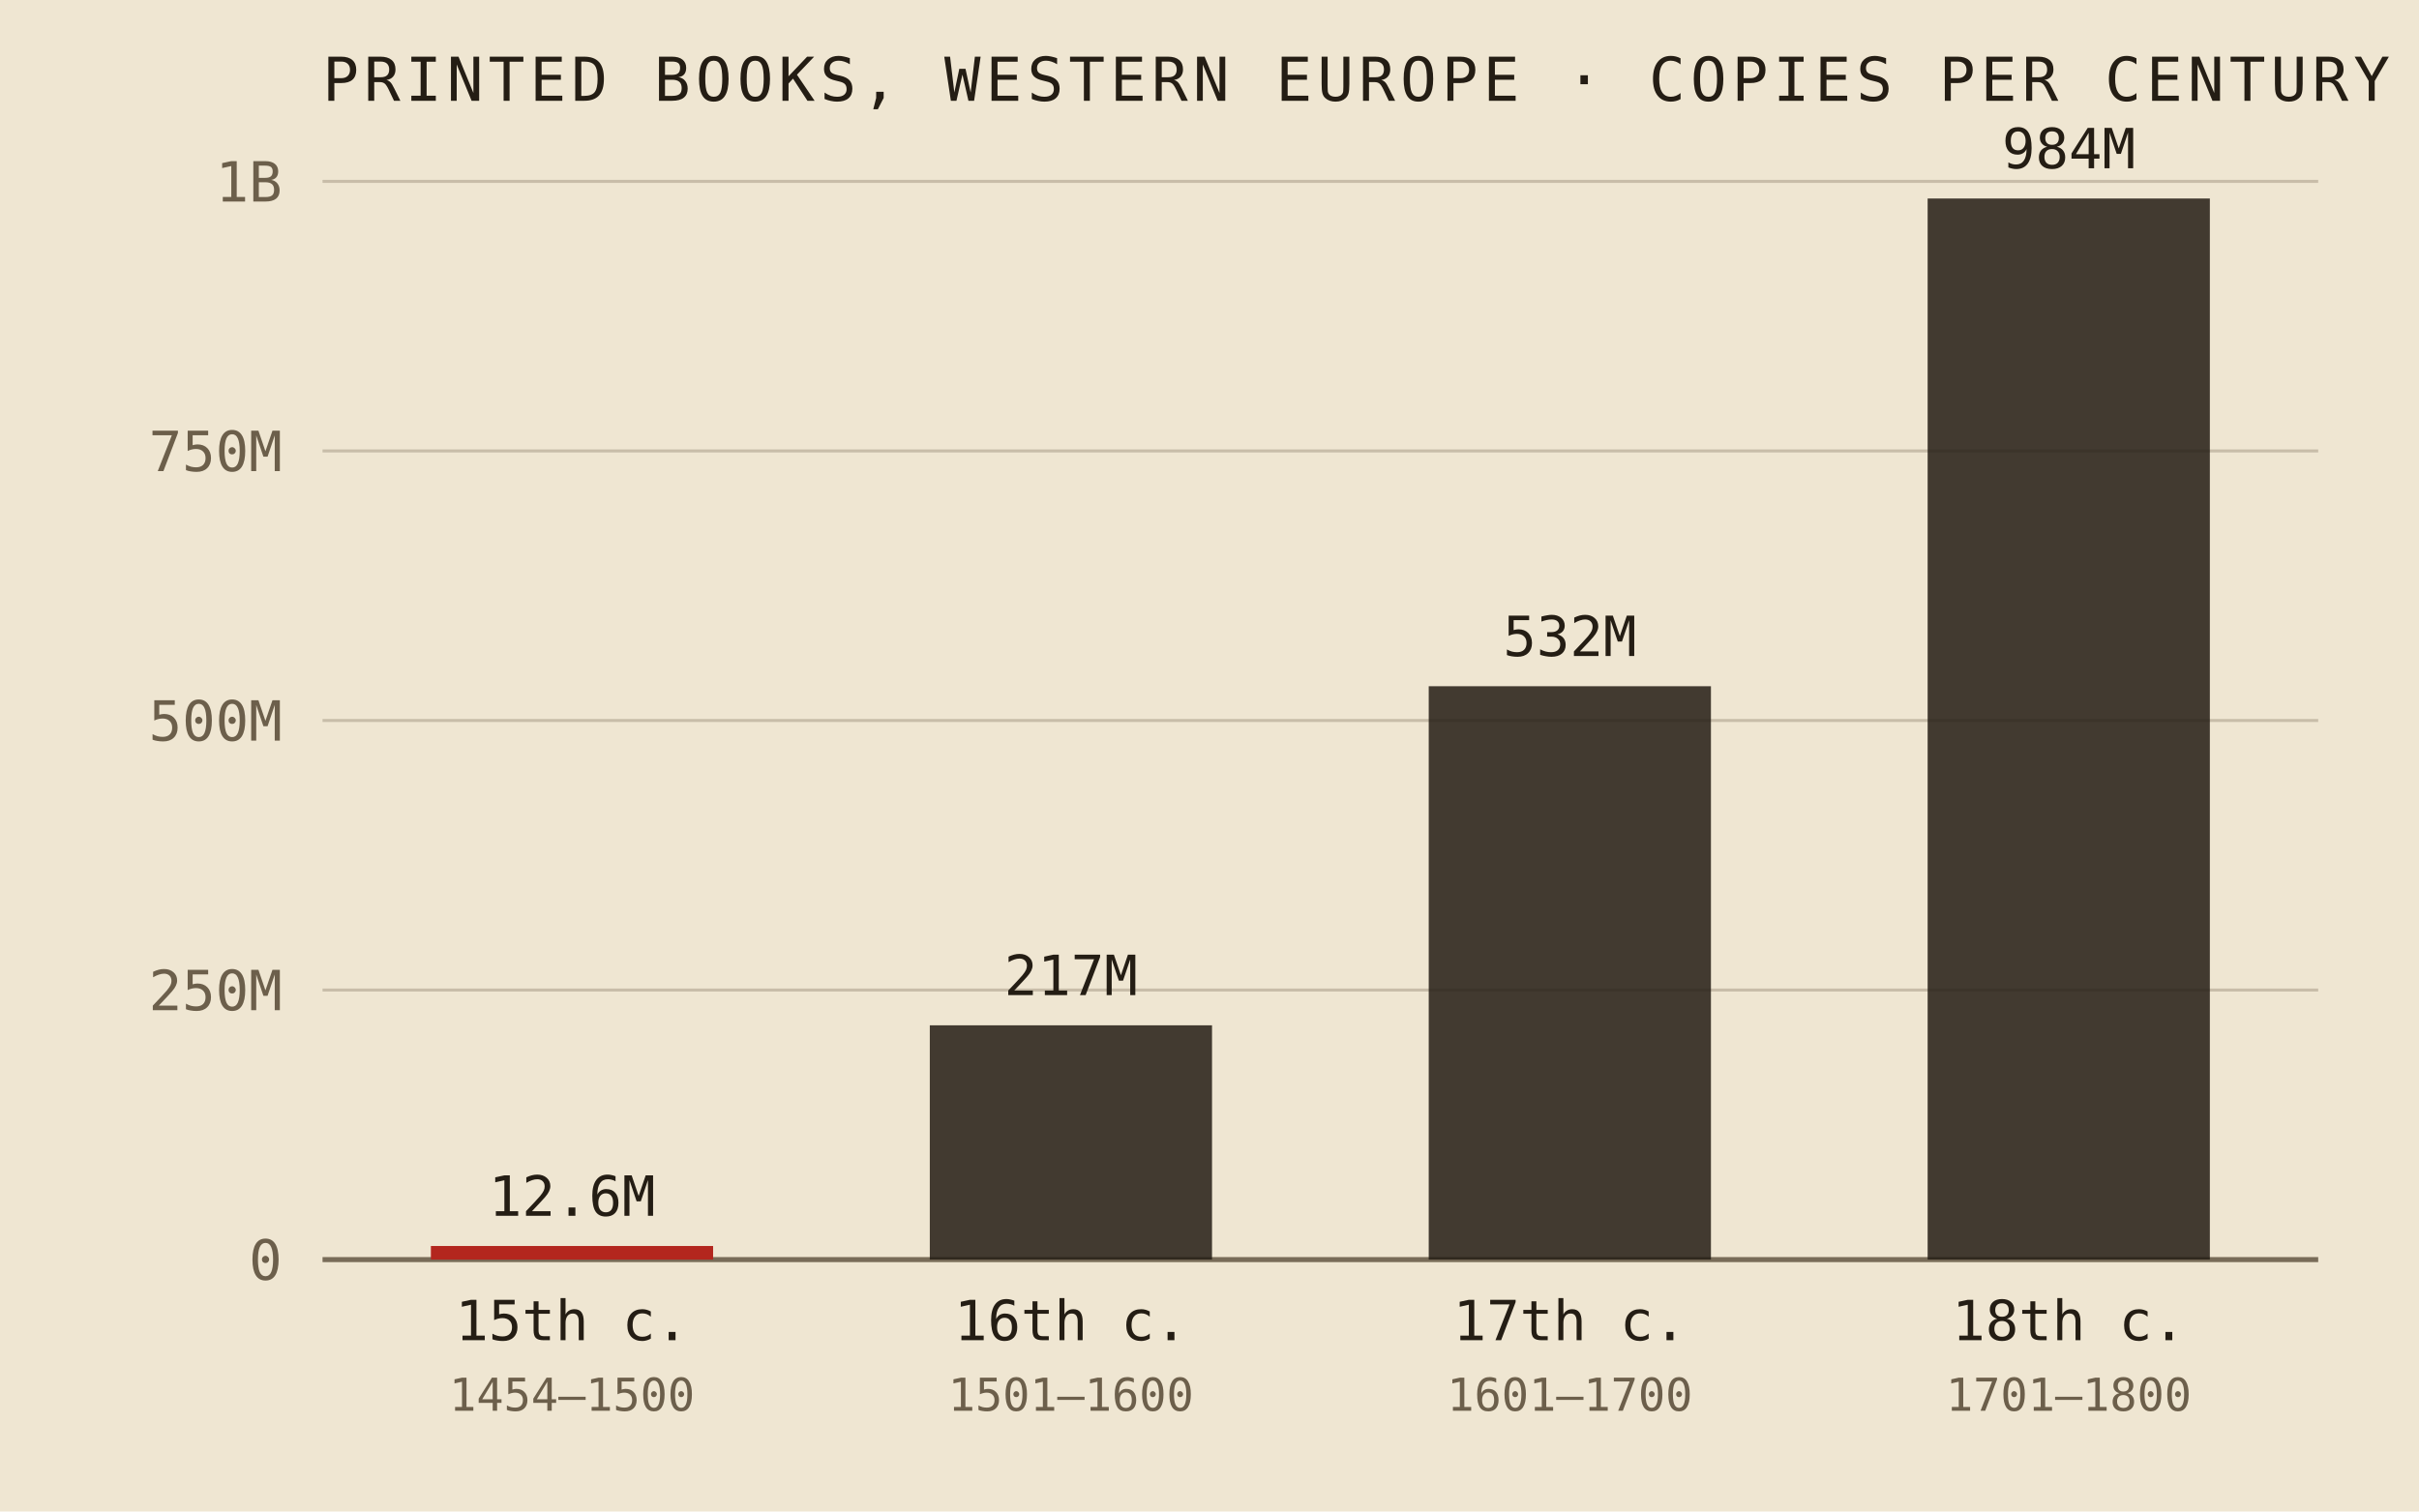
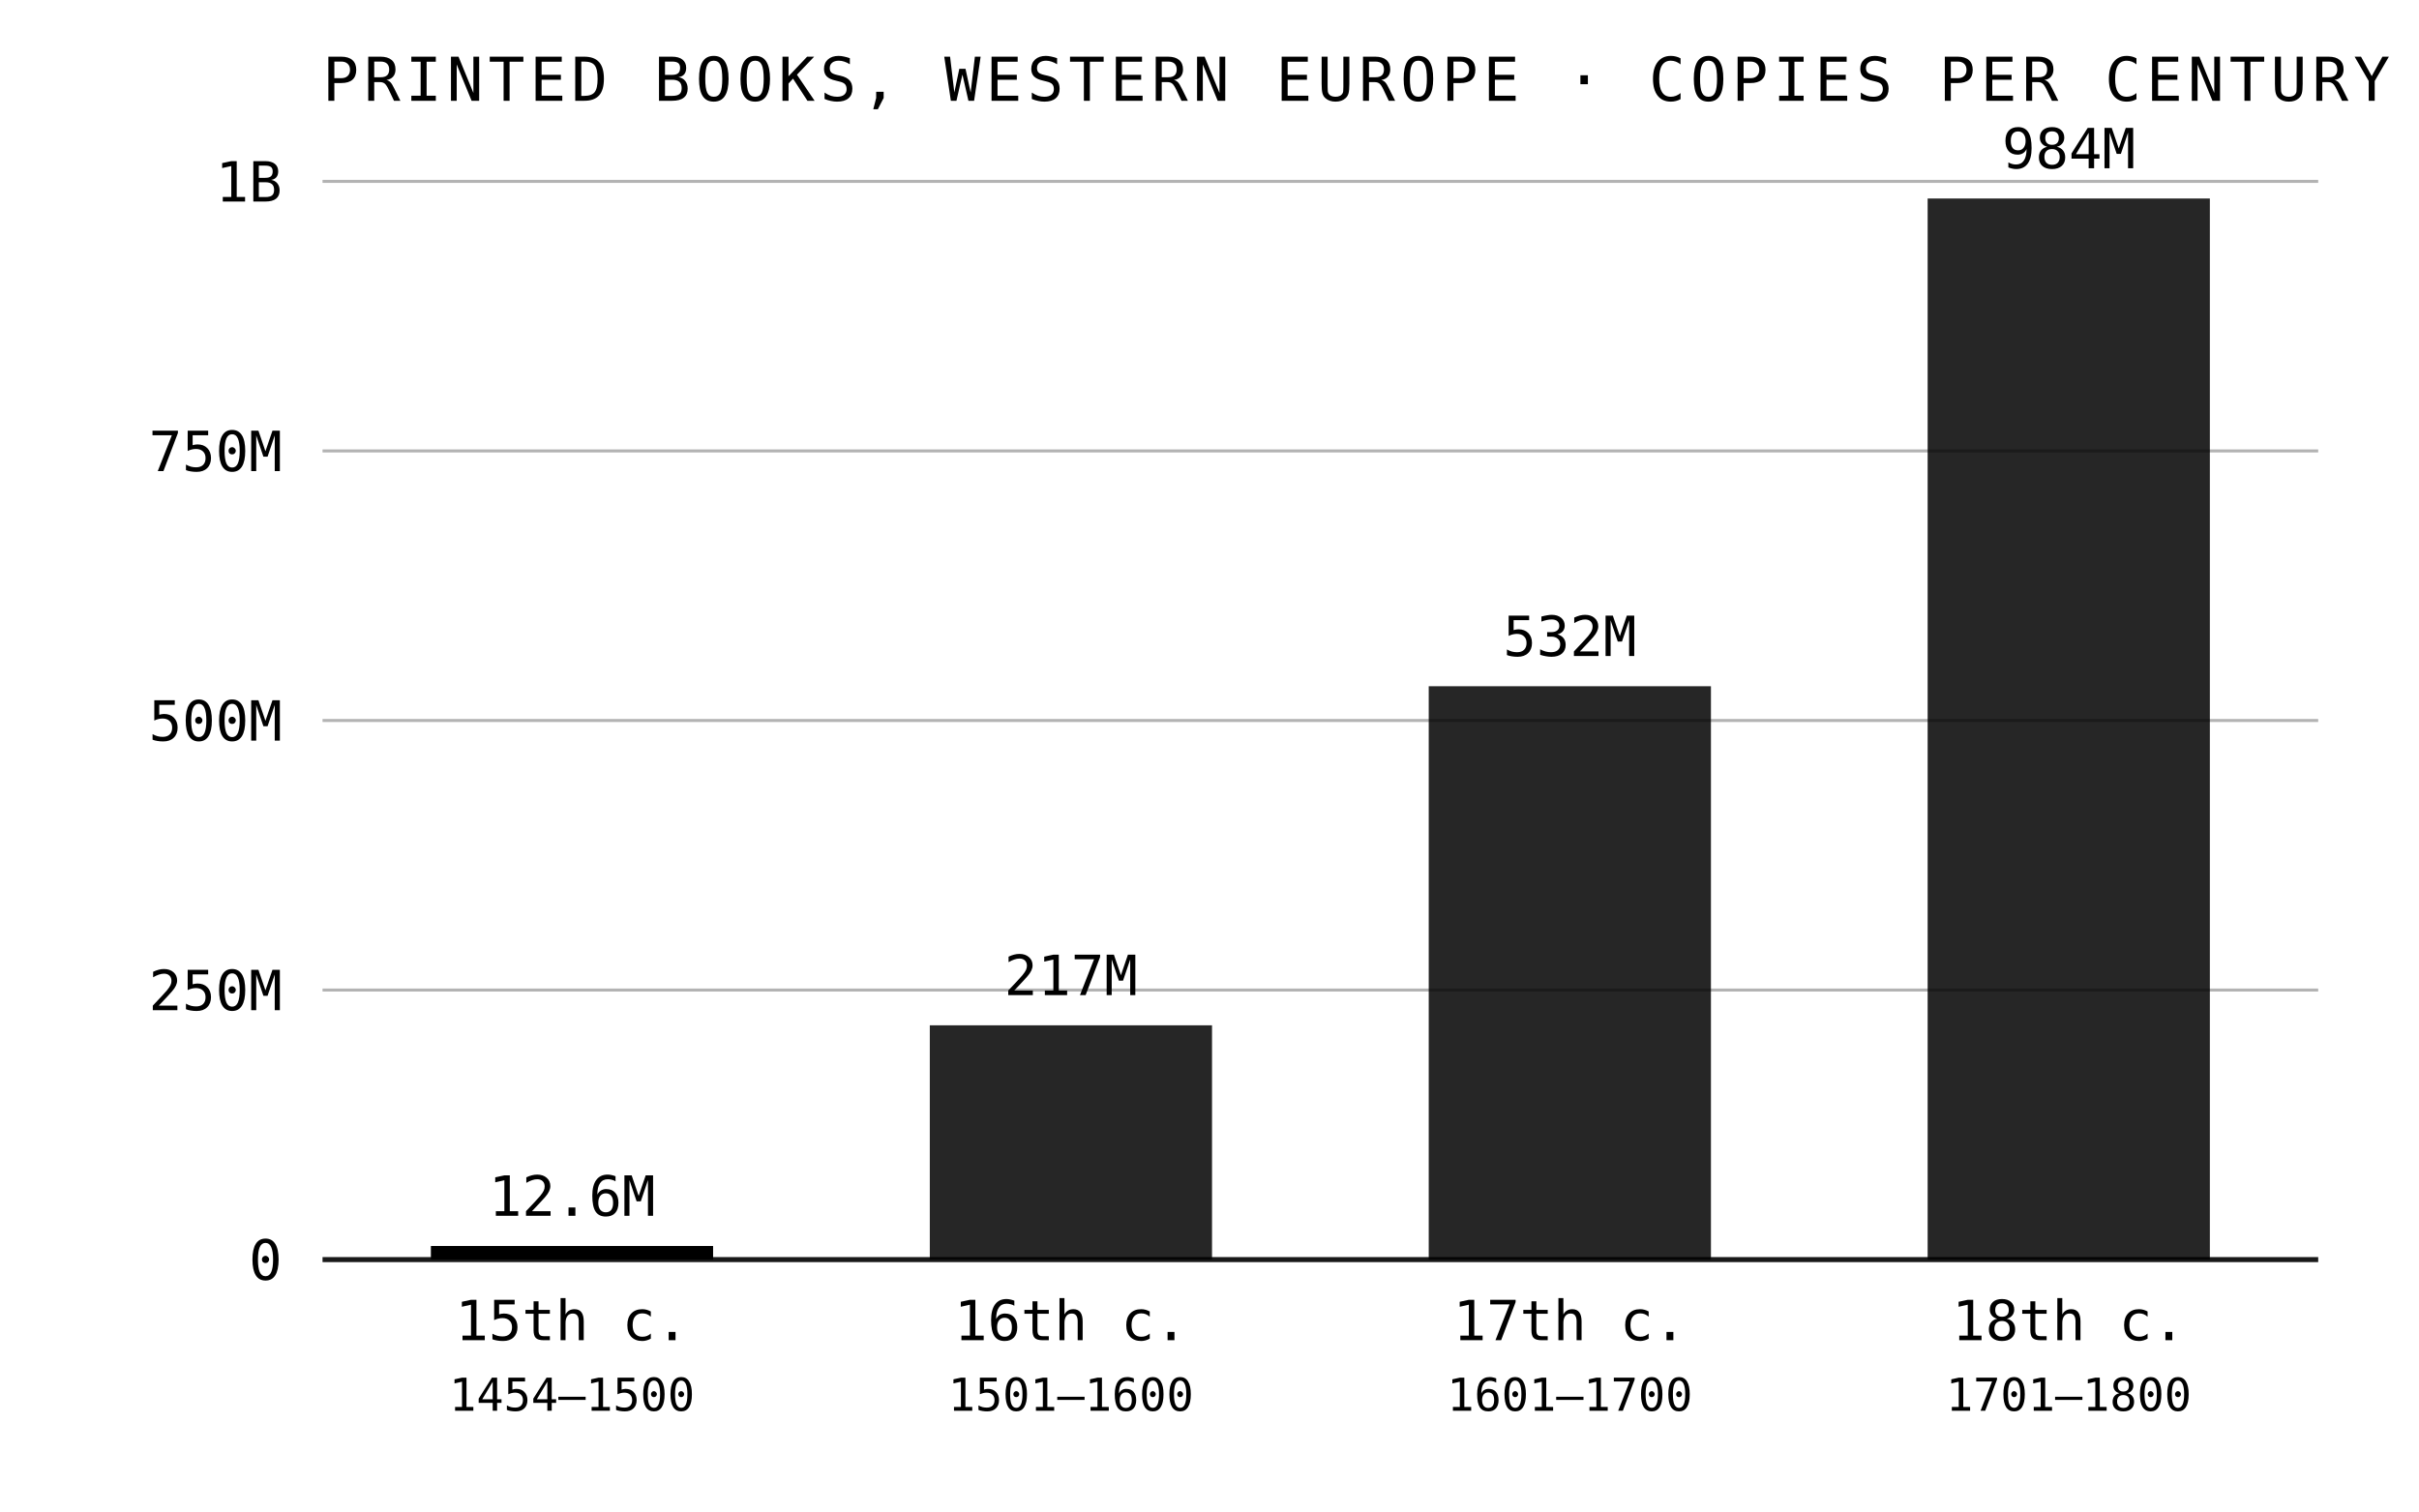
<svg xmlns="http://www.w3.org/2000/svg" viewBox="0 0 480 300" role="img" aria-labelledby="t d">
-   <rect width="480" height="300" fill="#efe6d2" />
-   <g font-family="ui-monospace, Menlo, Consolas, monospace" font-size="11" fill="#6c5f4b">
-     <line x1="64" x2="460" y1="250.0" y2="250.0" stroke="#6c5f4b" stroke-opacity="0.9" stroke-width="1" />
-     <text x="56" y="254.0" text-anchor="end">0</text>
-     <line x1="64" x2="460" y1="196.5" y2="196.5" stroke="#6c5f4b" stroke-opacity="0.3" stroke-width="0.6" />
-     <text x="56" y="200.5" text-anchor="end">250M</text>
-     <line x1="64" x2="460" y1="143.0" y2="143.0" stroke="#6c5f4b" stroke-opacity="0.3" stroke-width="0.6" />
-     <text x="56" y="147.0" text-anchor="end">500M</text>
-     <line x1="64" x2="460" y1="89.5" y2="89.5" stroke="#6c5f4b" stroke-opacity="0.3" stroke-width="0.6" />
-     <text x="56" y="93.5" text-anchor="end">750M</text>
-     <line x1="64" x2="460" y1="36.0" y2="36.0" stroke="#6c5f4b" stroke-opacity="0.3" stroke-width="0.6" />
-     <text x="56" y="40.0" text-anchor="end">1B</text>
-     <rect x="85.5" y="247.3" width="56" height="2.7" fill="#b3261e" fill-opacity="1" />
-     <text x="113.5" y="241.3" text-anchor="middle" fill="#241d14">12.6M</text>
-     <text x="113.5" y="266" text-anchor="middle" fill="#241d14">15th c.</text>
-     <text x="113.5" y="280" text-anchor="middle" font-size="9">1454–1500</text>
-     <rect x="184.5" y="203.5" width="56" height="46.5" fill="#241d14" fill-opacity="0.85" />
-     <text x="212.5" y="197.5" text-anchor="middle" fill="#241d14">217M</text>
-     <text x="212.5" y="266" text-anchor="middle" fill="#241d14">16th c.</text>
-     <text x="212.5" y="280" text-anchor="middle" font-size="9">1501–1600</text>
-     <rect x="283.5" y="136.2" width="56" height="113.8" fill="#241d14" fill-opacity="0.85" />
-     <text x="311.5" y="130.2" text-anchor="middle" fill="#241d14">532M</text>
-     <text x="311.5" y="266" text-anchor="middle" fill="#241d14">17th c.</text>
-     <text x="311.5" y="280" text-anchor="middle" font-size="9">1601–1700</text>
-     <rect x="382.5" y="39.4" width="56" height="210.6" fill="#241d14" fill-opacity="0.85" />
-     <text x="410.5" y="33.4" text-anchor="middle" fill="#241d14">984M</text>
-     <text x="410.5" y="266" text-anchor="middle" fill="#241d14">18th c.</text>
-     <text x="410.5" y="280" text-anchor="middle" font-size="9">1701–1800</text>
-     <text x="64" y="20" font-size="12" fill="#241d14" letter-spacing="1">PRINTED BOOKS, WESTERN EUROPE · COPIES PER CENTURY</text>
+   <g font-family="ui-monospace, Menlo, Consolas, monospace" font-size="11" fill="currentColor">
+     <g class="muted">
+       <line x1="64" x2="460" y1="250.0" y2="250.0" stroke="currentColor" stroke-opacity="0.9" stroke-width="1" />
+       <text x="56" y="254.0" text-anchor="end">0</text>
+       <line x1="64" x2="460" y1="196.5" y2="196.5" stroke="currentColor" stroke-opacity="0.3" stroke-width="0.6" />
+       <text x="56" y="200.5" text-anchor="end">250M</text>
+       <line x1="64" x2="460" y1="143.0" y2="143.0" stroke="currentColor" stroke-opacity="0.3" stroke-width="0.6" />
+       <text x="56" y="147.0" text-anchor="end">500M</text>
+       <line x1="64" x2="460" y1="89.5" y2="89.5" stroke="currentColor" stroke-opacity="0.3" stroke-width="0.6" />
+       <text x="56" y="93.5" text-anchor="end">750M</text>
+       <line x1="64" x2="460" y1="36.0" y2="36.0" stroke="currentColor" stroke-opacity="0.3" stroke-width="0.6" />
+       <text x="56" y="40.0" text-anchor="end">1B</text>
+     </g>
+     <rect x="85.5" y="247.3" width="56" height="2.7" class="accent" fill="currentColor" />
+     <text x="113.5" y="241.3" text-anchor="middle">12.6M</text>
+     <text x="113.5" y="266" text-anchor="middle">15th c.</text>
+     <text x="113.5" y="280" text-anchor="middle" font-size="9" class="muted" fill="currentColor">1454–1500</text>
+     <rect x="184.5" y="203.5" width="56" height="46.5" fill-opacity="0.85" />
+     <text x="212.5" y="197.5" text-anchor="middle">217M</text>
+     <text x="212.5" y="266" text-anchor="middle">16th c.</text>
+     <text x="212.5" y="280" text-anchor="middle" font-size="9" class="muted" fill="currentColor">1501–1600</text>
+     <rect x="283.5" y="136.2" width="56" height="113.8" fill-opacity="0.85" />
+     <text x="311.5" y="130.2" text-anchor="middle">532M</text>
+     <text x="311.5" y="266" text-anchor="middle">17th c.</text>
+     <text x="311.5" y="280" text-anchor="middle" font-size="9" class="muted" fill="currentColor">1601–1700</text>
+     <rect x="382.5" y="39.4" width="56" height="210.6" fill-opacity="0.85" />
+     <text x="410.5" y="33.4" text-anchor="middle">984M</text>
+     <text x="410.5" y="266" text-anchor="middle">18th c.</text>
+     <text x="410.5" y="280" text-anchor="middle" font-size="9" class="muted" fill="currentColor">1701–1800</text>
+     <text x="64" y="20" font-size="12" letter-spacing="1">PRINTED BOOKS, WESTERN EUROPE · COPIES PER CENTURY</text>
  </g>
</svg>
